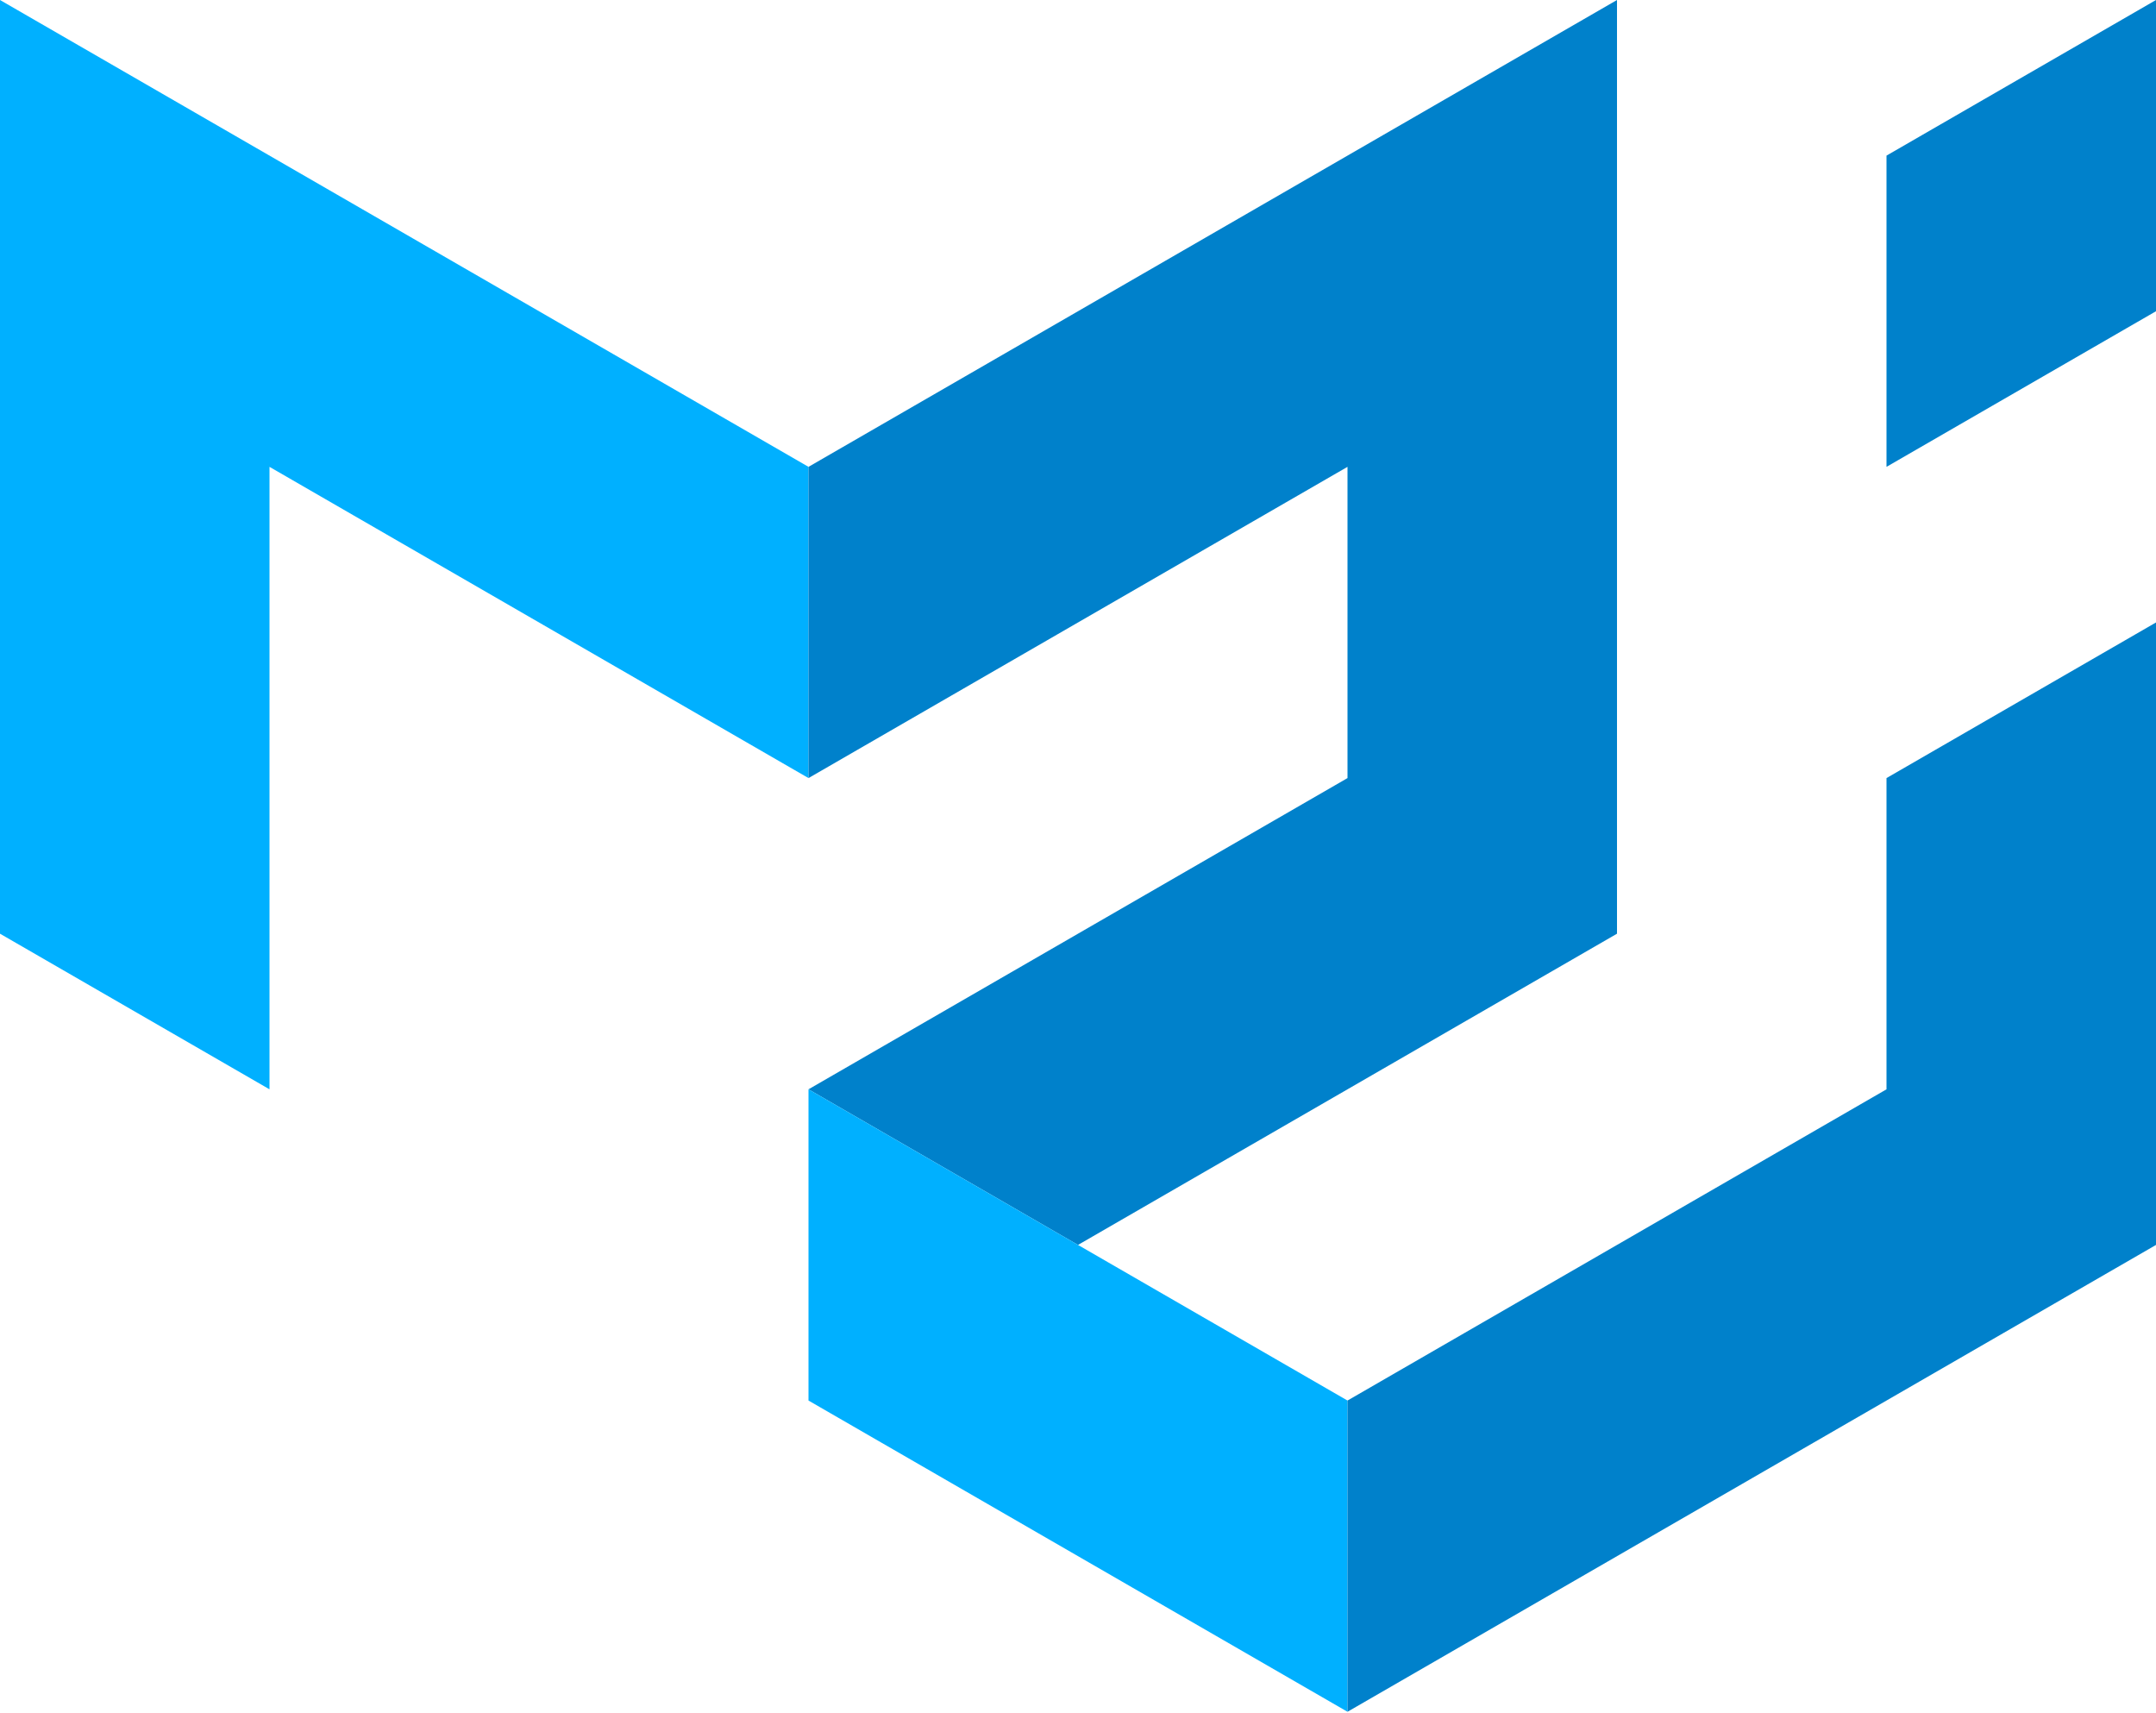
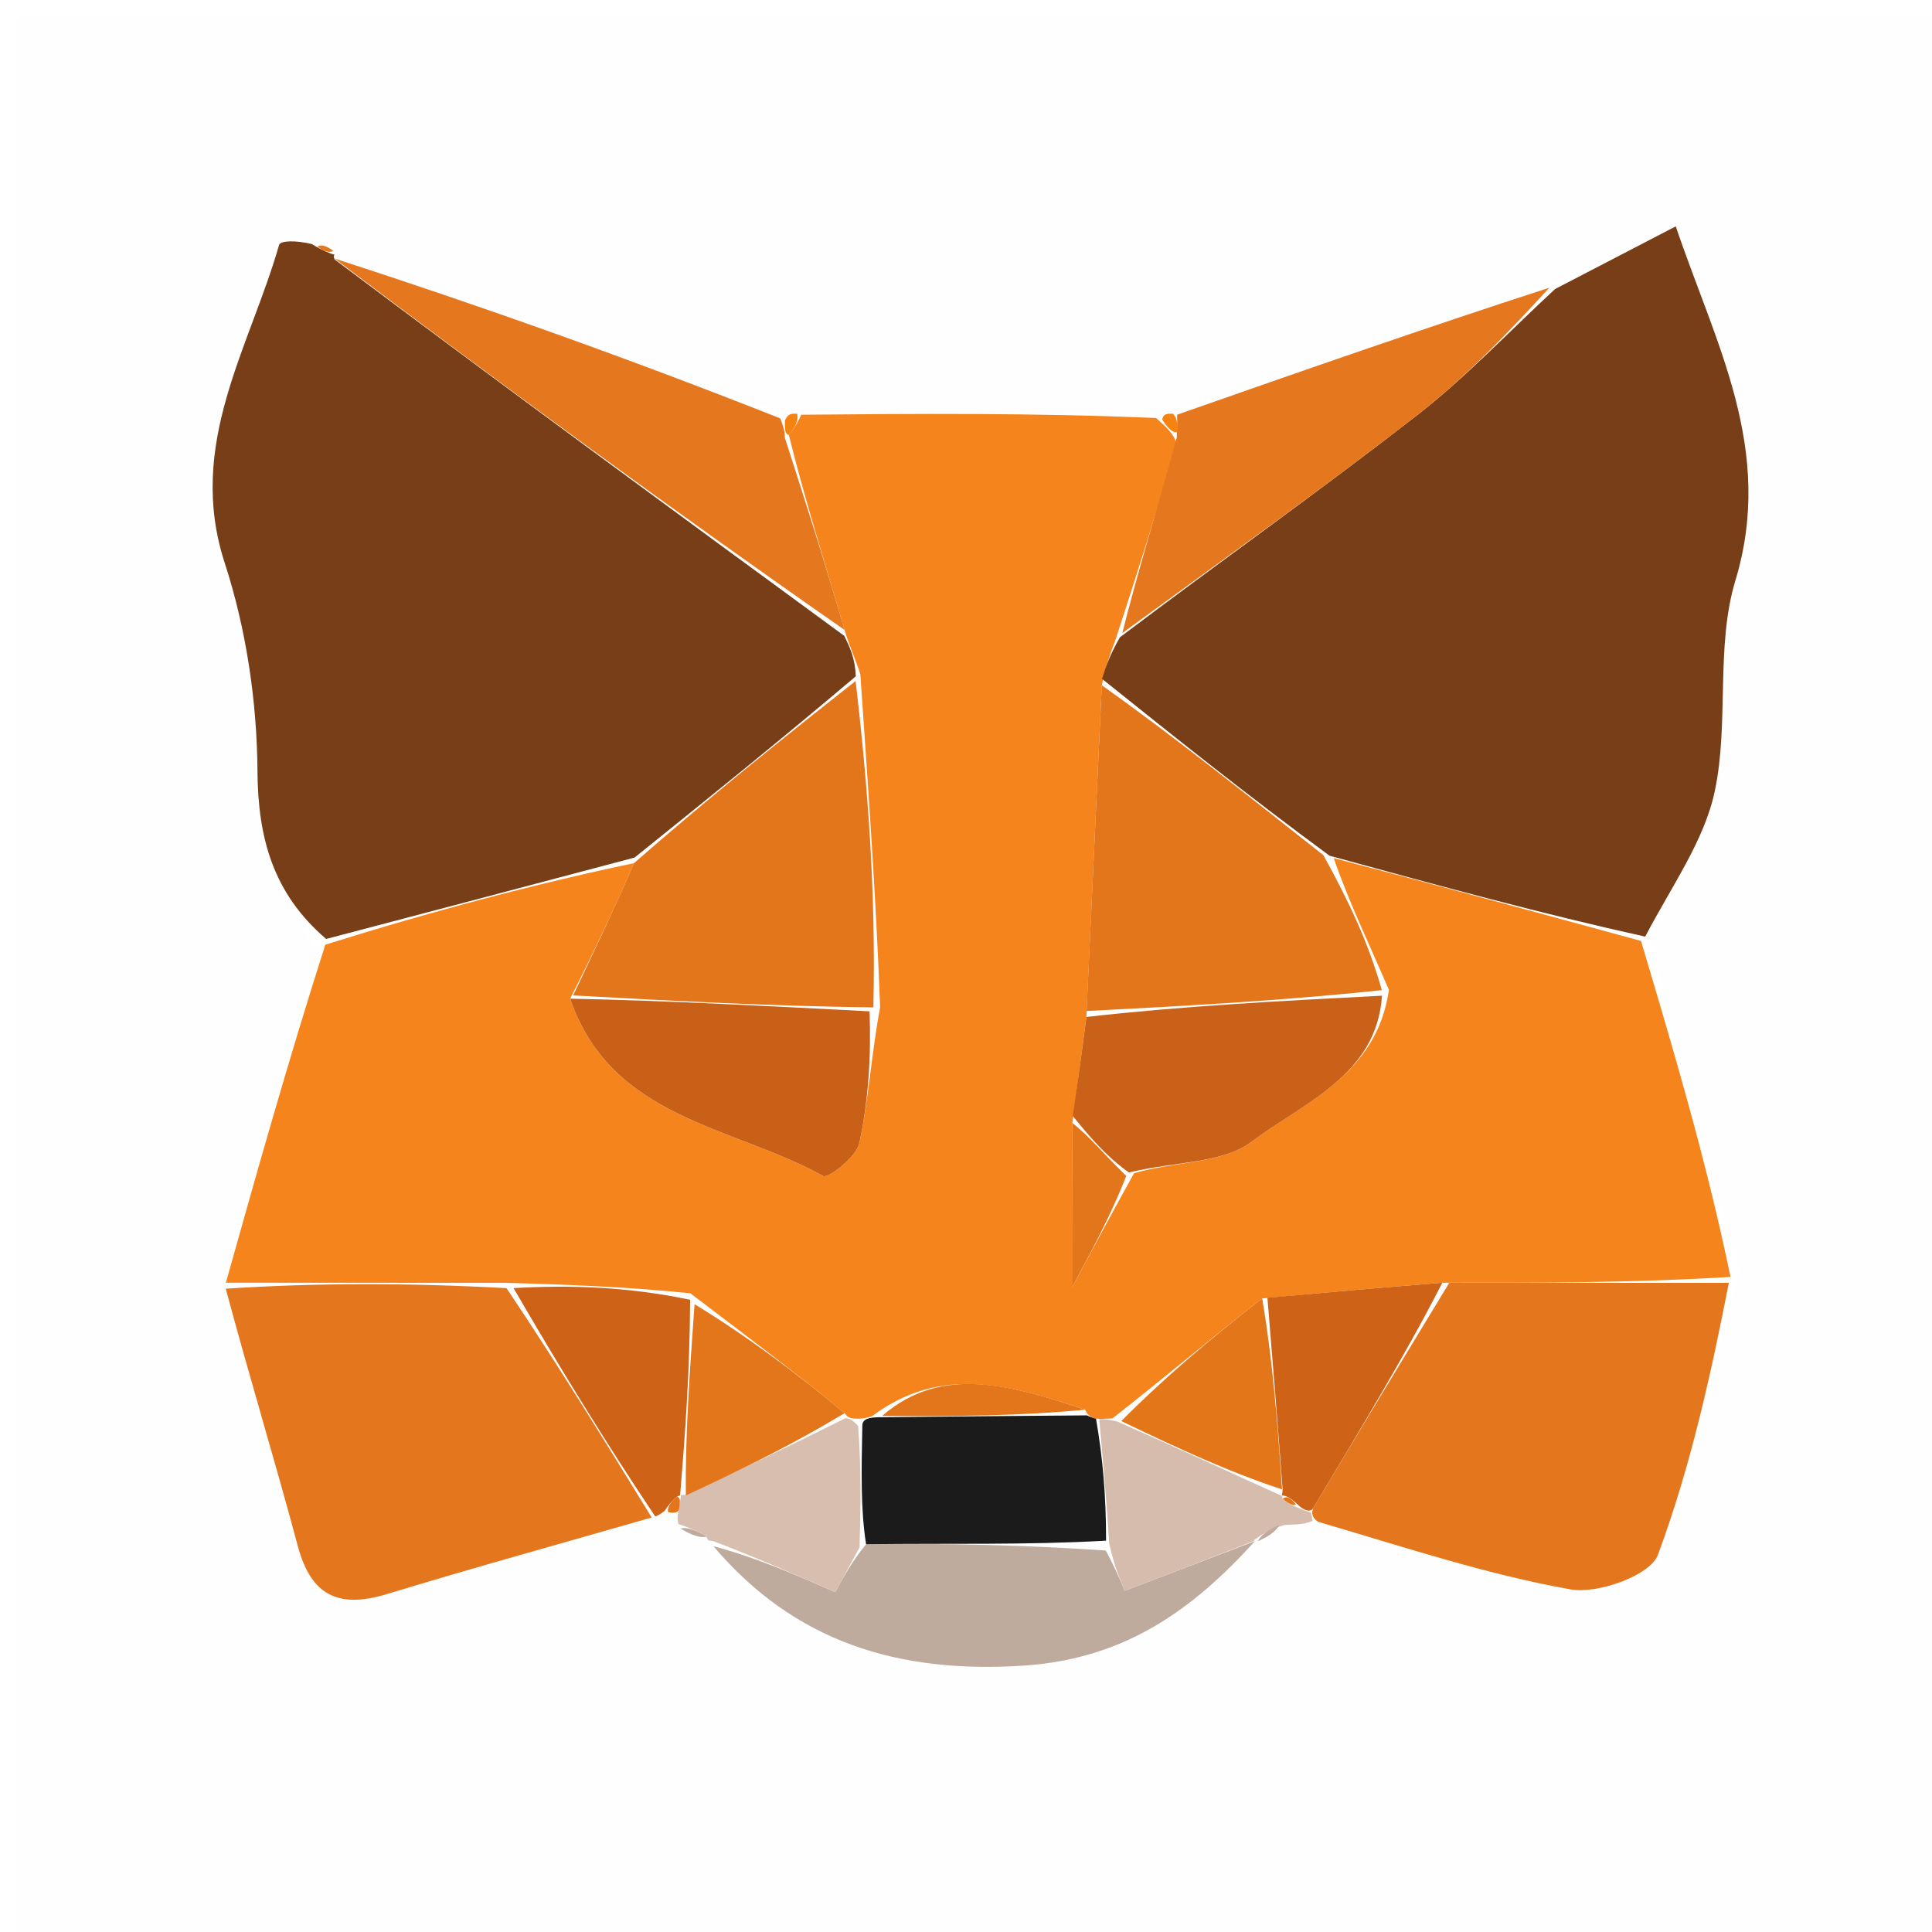
- <svg xmlns="http://www.w3.org/2000/svg" viewBox="0 0 600 476.6">
-   <path d="m0 259.8v-259.8l225 129.9v86.6l-150-86.6v173.2z" fill="#00b0ff" />
-   <path d="m225 129.9 225-129.9v259.8l-150 86.6-75-43.3 150-86.6v-86.6l-150 86.6z" fill="#0081cb" />
-   <path d="m225 303.1v86.6l150 86.6v-86.6z" fill="#00b0ff" />
-   <path d="m375 476.3 225-129.9v-173.2l-75 43.3v86.6l-150 86.6zm150-346.4v-86.6l75-43.3v86.6z" fill="#0081cb" />
+ <svg xmlns="http://www.w3.org/2000/svg" version="1.1" id="Layer_1" x="0px" y="0px" width="100%" viewBox="0 0 128 128" enable-background="new 0 0 128 128" xml:space="preserve">
+   <path fill="#FFFEFE" opacity="1" stroke="none" d=" M69,129   C46,129 23.5,129 1,129   C1,86.333 1,43.667 1,1   C43.667,1 86.333,1 129,1   C129,43.667 129,86.333 129,129   C109.167,129 89.333,129 69,129  M46.913,102.033   C46.913,102.033 46.859,102.089 46.93,102.782   C52.641,108.774 59.476,110.9 67.822,110.351   C74.533,109.908 79.016,106.653 83.095,102.041   C83.095,102.041 83.023,102.078 83.654,102.146   C84.124,101.767 84.593,101.389 85.71,101.02   C86.139,100.99 86.568,100.959 87.761,101.078   C93.179,102.544 98.541,104.321 104.046,105.301   C105.864,105.624 109.337,104.371 109.84,103.016   C112.011,97.173 113.361,91.025 115.23,84.206   C113.061,76.917 110.891,69.629 109.277,61.767   C110.772,58.665 112.912,55.7 113.606,52.428   C114.573,47.875 113.648,42.847 114.975,38.459   C117.596,29.785 113.664,22.814 111.024,14.996   C107.966,16.584 105.497,17.867 102.268,18.973   C94.175,21.807 86.082,24.64 77.441,27.349   C77.259,27.394 77.077,27.438 76.088,27.281   C68.421,27.346 60.754,27.411 52.549,27.35   C52.37,27.392 52.19,27.433 51.39,27.196   C41.616,23.729 31.842,20.262 22.063,16.909   C22.063,16.909 22.173,16.88 21.975,16.347   C21.614,16.266 21.252,16.186 20.141,15.757   C19.57,15.908 18.574,15.938 18.49,16.23   C16.516,23.097 12.339,29.463 14.887,37.291   C16.314,41.676 17.026,46.468 17.058,51.084   C17.09,55.542 18.098,59.197 21.119,63.051   C19.068,70.361 17.017,77.671 14.946,85.778   C16.552,91.329 18.241,96.858 19.733,102.439   C20.612,105.73 22.451,106.577 25.607,105.619   C31.439,103.846 37.317,102.223 43.647,100.405   C43.647,100.405 44.032,100.104 44.473,100.245   C44.473,100.245 44.936,100.283 44.831,100.63   C44.831,100.63 44.947,100.973 45.225,101.549   C45.81,101.724 46.395,101.899 46.913,102.033  z" />
+   <path fill="#F4841B" opacity="1" stroke="none" d=" M14.966,84.982   C17.017,77.671 19.068,70.361 21.553,62.589   C28.672,60.357 35.358,58.587 42.004,57.186   C40.633,60.354 39.301,63.151 37.773,66.164   C40.516,74.164 48.547,74.582 54.537,77.914   C54.868,78.099 56.736,76.643 56.93,75.743   C57.55,72.881 57.716,69.921 58.31,66.74   C58.037,59.312 57.511,52.142 56.999,44.658   C56.653,43.605 56.295,42.866 55.952,41.733   C54.644,37.227 53.321,33.115 52.265,28.821   C52.718,28.252 52.902,27.864 53.087,27.476   C60.754,27.411 68.421,27.346 76.593,27.694   C77.399,28.406 77.701,28.704 77.961,29.374   C76.633,33.868 75.346,37.99 73.904,42.388   C73.503,43.434 73.258,44.204 72.997,45.4   C72.651,52.877 72.319,59.93 71.976,67.376   C71.667,69.824 71.369,71.879 71.046,74.402   C71.02,78.518 71.02,82.165 71.02,85.302   C72.302,82.914 73.634,80.434 75.135,77.727   C77.875,76.938 80.983,77.093 82.898,75.657   C86.424,73.015 91.207,71.228 92.019,65.58   C90.657,62.415 89.308,59.616 88.363,56.851   C95.419,58.703 102.07,60.522 108.722,62.34   C110.891,69.629 113.061,76.917 114.651,84.601   C108.054,84.994 102.036,84.991 95.559,84.984   C91.389,85.313 87.679,85.646 83.624,86.024   C80.184,88.697 77.089,91.326 73.702,93.973   C73.216,94 73.022,94.01 72.613,93.99   C72.398,93.96 72.007,93.772 71.896,93.396   C67.112,91.824 62.425,90.344 57.781,93.822   C57.572,93.912 57.126,93.999 56.847,93.993   C56.382,93.978 56.196,93.969 55.958,93.624   C52.614,90.853 49.322,88.416 45.739,85.685   C41.625,85.256 37.804,85.122 33.515,84.99   C27.021,84.989 20.993,84.985 14.966,84.982  z" />
+   <path fill="#773E17" opacity="1" stroke="none" d=" M108.999,62.054   C102.07,60.522 95.419,58.703 88.084,56.693   C82.604,52.659 77.808,48.817 73.012,44.975   C73.258,44.204 73.503,43.434 74.2,42.218   C81.082,37.029 87.603,32.401 93.906,27.494   C97.147,24.97 99.999,21.947 103.027,19.149   C105.497,17.867 107.966,16.584 111.024,14.996   C113.664,22.814 117.596,29.785 114.975,38.459   C113.648,42.847 114.573,47.875 113.606,52.428   C112.912,55.7 110.772,58.665 108.999,62.054  z" />
+   <path fill="#773E17" opacity="1" stroke="none" d=" M42.043,56.816   C35.358,58.587 28.672,60.357 21.608,62.209   C18.098,59.197 17.09,55.542 17.058,51.084   C17.026,46.468 16.314,41.676 14.887,37.291   C12.339,29.463 16.516,23.097 18.49,16.23   C18.574,15.938 19.57,15.908 20.655,16.167   C21.504,16.678 21.839,16.779 22.173,16.88   C22.173,16.88 22.063,16.909 22.165,17.186   C33.49,25.684 44.713,33.905 55.937,42.127   C56.295,42.866 56.653,43.605 56.699,44.807   C51.605,49.12 46.824,52.968 42.043,56.816  z" />
+   <path fill="#E4771D" opacity="1" stroke="none" d=" M14.956,85.38   C20.993,84.985 27.021,84.989 33.557,85.342   C37.103,90.641 40.14,95.589 43.177,100.538   C37.317,102.223 31.439,103.846 25.607,105.619   C22.451,106.577 20.612,105.73 19.733,102.439   C18.241,96.858 16.552,91.329 14.956,85.38  z" />
+   <path fill="#E4771E" opacity="1" stroke="none" d=" M96.018,84.988   C102.036,84.991 108.054,84.994 114.541,84.992   C113.361,91.025 112.011,97.173 109.84,103.016   C109.337,104.371 105.864,105.624 104.046,105.301   C98.541,104.321 93.179,102.544 87.342,100.827   C86.923,100.576 86.863,100.222 87.014,99.891   C90.116,94.703 93.067,89.846 96.018,84.988  z" />
+   <path fill="#E5781F" opacity="1" stroke="none" d=" M55.952,41.733   C44.713,33.905 33.49,25.684 22.167,17.129   C31.842,20.262 41.616,23.729 51.693,27.719   C51.997,28.495 51.997,28.749 51.998,29.003   C53.321,33.115 54.644,37.227 55.952,41.733  z" />
+   <path fill="#BEAB9D" opacity="1" stroke="none" d=" M83.149,102.101   C79.016,106.653 74.533,109.908 67.822,110.351   C59.476,110.9 52.641,108.774 47.265,102.439   C50.152,103.212 52.705,104.329 55.339,105.482   C55.896,104.457 56.423,103.487 57.38,102.309   C62.889,102.237 67.968,102.373 73.259,102.725   C73.832,103.784 74.191,104.628 74.519,105.395   C77.521,104.249 80.335,103.175 83.149,102.101  z" />
+   <path fill="#E5781F" opacity="1" stroke="none" d=" M102.648,19.061   C99.999,21.947 97.147,24.97 93.906,27.494   C87.603,32.401 81.082,37.029 74.355,41.943   C75.346,37.99 76.633,33.868 77.962,28.992   C77.999,27.984 77.994,27.729 77.989,27.474   C86.082,24.64 94.175,21.807 102.648,19.061  z" />
+   <path fill="#CE6216" opacity="1" stroke="none" d=" M43.412,100.472   C40.14,95.589 37.103,90.641 34.024,85.34   C37.804,85.122 41.625,85.256 45.724,86.112   C45.697,90.93 45.392,95.026 45.059,99.087   C45.031,99.052 45.12,99.055 44.867,99.144   C44.42,99.523 44.226,99.814 44.032,100.104   C44.032,100.104 43.647,100.405 43.412,100.472  z" />
+   <path fill="#D6BCAD" opacity="1" stroke="none" d=" M83.122,102.071   C80.335,103.175 77.521,104.249 74.519,105.395   C74.191,104.628 73.832,103.784 73.493,102.288   C73.285,99.098 73.057,96.559 72.828,94.02   C73.022,94.01 73.216,94 73.995,94.168   C78.02,95.943 81.459,97.539 84.936,99.114   C84.973,99.092 84.891,99.066 84.986,99.299   C85.383,99.647 85.686,99.761 86.202,99.975   C86.415,100.075 86.863,100.222 86.863,100.222   C86.863,100.222 86.923,100.576 86.96,100.752   C86.568,100.959 86.139,100.99 85.076,101.036   C83.969,101.393 83.496,101.736 83.023,102.078   C83.023,102.078 83.095,102.041 83.122,102.071  z" />
+   <path fill="#D8BEAE" opacity="1" stroke="none" d=" M56.95,102.516   C56.423,103.487 55.896,104.457 55.339,105.482   C52.705,104.329 50.152,103.212 47.229,102.092   C46.859,102.089 46.913,102.033 46.789,101.789   C46.092,101.355 45.519,101.164 44.947,100.973   C44.947,100.973 44.831,100.63 44.934,100.15   C45.064,99.465 45.092,99.26 45.12,99.055   C45.12,99.055 45.031,99.052 45.413,99.039   C49.2,97.336 52.605,95.648 56.01,93.96   C56.196,93.969 56.382,93.978 56.852,94.461   C57.074,97.462 57.012,99.989 56.95,102.516  z" />
+   <path fill="#BEAB9D" opacity="1" stroke="none" d=" M45.086,101.261   C45.519,101.164 46.092,101.355 46.822,101.81   C46.395,101.899 45.81,101.724 45.086,101.261  z" />
+   <path fill="#BEAB9D" opacity="1" stroke="none" d=" M83.339,102.112   C83.496,101.736 83.969,101.393 84.752,101.031   C84.593,101.389 84.124,101.767 83.339,102.112  z" />
+   <path fill="#F6820F" opacity="1" stroke="none" d=" M52.265,28.821   C51.997,28.749 51.997,28.495 52.004,27.858   C52.19,27.433 52.37,27.392 52.818,27.413   C52.902,27.864 52.718,28.252 52.265,28.821  z" />
+   <path fill="#F6820F" opacity="1" stroke="none" d=" M77.715,27.412   C77.994,27.729 77.999,27.984 78.003,28.62   C77.701,28.704 77.399,28.406 76.996,27.795   C77.077,27.438 77.259,27.394 77.715,27.412  z" />
+   <path fill="#E3751A" opacity="1" stroke="none" d=" M44.867,99.144   C45.092,99.26 45.064,99.465 44.986,99.976   C44.936,100.283 44.473,100.245 44.253,100.174   C44.226,99.814 44.42,99.523 44.867,99.144  z" />
+   <path fill="#E5781F" opacity="1" stroke="none" d=" M22.074,16.613   C21.839,16.779 21.504,16.678 21.031,16.341   C21.252,16.186 21.614,16.266 22.074,16.613  z" />
+   <path fill="#E3751B" opacity="1" stroke="none" d=" M42.004,57.186   C46.824,52.968 51.605,49.12 56.686,45.122   C57.511,52.142 58.037,59.312 57.863,66.743   C50.766,66.652 44.368,66.3 37.97,65.949   C39.301,63.151 40.633,60.354 42.004,57.186  z" />
+   <path fill="#E3761B" opacity="1" stroke="none" d=" M72.997,45.4   C77.808,48.817 82.604,52.659 87.679,56.659   C89.308,59.616 90.657,62.415 91.549,65.601   C84.724,66.32 78.356,66.651 71.988,66.983   C72.319,59.93 72.651,52.877 72.997,45.4  z" />
+   <path fill="#CA6118" opacity="1" stroke="none" d=" M71.976,67.376   C78.356,66.651 84.724,66.32 91.562,65.967   C91.207,71.228 86.424,73.015 82.898,75.657   C80.983,77.093 77.875,76.938 74.791,77.68   C73.208,76.551 72.14,75.243 71.071,73.935   C71.369,71.879 71.667,69.824 71.976,67.376  z" />
+   <path fill="#C86018" opacity="1" stroke="none" d=" M37.773,66.164   C44.368,66.3 50.766,66.652 57.61,67.002   C57.716,69.921 57.55,72.881 56.93,75.743   C56.736,76.643 54.868,78.099 54.537,77.914   C48.547,74.582 40.516,74.164 37.773,66.164  z" />
+   <path fill="#1C1B1B" opacity="1" stroke="none" d=" M57.38,102.309   C57.012,99.989 57.074,97.462 57.131,94.467   C57.126,93.999 57.572,93.912 58.241,93.895   C63.275,93.843 67.641,93.808 72.007,93.772   C72.007,93.772 72.398,93.96 72.613,93.99   C73.057,96.559 73.285,99.098 73.28,102.073   C67.968,102.373 62.889,102.237 57.38,102.309  z" />
+   <path fill="#CE6216" opacity="1" stroke="none" d=" M87.014,99.891   C86.863,100.222 86.415,100.075 86.074,99.774   C85.508,99.224 85.227,99.088 84.891,99.066   C84.891,99.066 84.973,99.092 84.974,98.653   C84.64,94.135 84.305,90.057 83.969,85.98   C87.679,85.646 91.389,85.313 95.559,84.984   C93.067,89.846 90.116,94.703 87.014,99.891  z" />
+   <path fill="#E3751A" opacity="1" stroke="none" d=" M55.958,93.624   C52.605,95.648 49.2,97.336 45.441,99.074   C45.392,95.026 45.697,90.93 46.016,86.407   C49.322,88.416 52.614,90.853 55.958,93.624  z" />
+   <path fill="#E4761A" opacity="1" stroke="none" d=" M83.624,86.024   C84.305,90.057 84.64,94.135 84.937,98.675   C81.459,97.539 78.02,95.943 74.286,94.15   C77.089,91.326 80.184,88.697 83.624,86.024  z" />
+   <path fill="#E3751A" opacity="1" stroke="none" d=" M71.896,93.396   C67.641,93.808 63.275,93.843 58.45,93.805   C62.425,90.344 67.112,91.824 71.896,93.396  z" />
+   <path fill="#E3761B" opacity="1" stroke="none" d=" M71.046,74.402   C72.14,75.243 73.208,76.551 74.621,77.907   C73.634,80.434 72.302,82.914 71.02,85.302   C71.02,82.165 71.02,78.518 71.046,74.402  z" />
+   <path fill="#E4761A" opacity="1" stroke="none" d=" M84.986,99.299   C85.227,99.088 85.508,99.224 85.861,99.674   C85.686,99.761 85.383,99.647 84.986,99.299  z" />
</svg>
